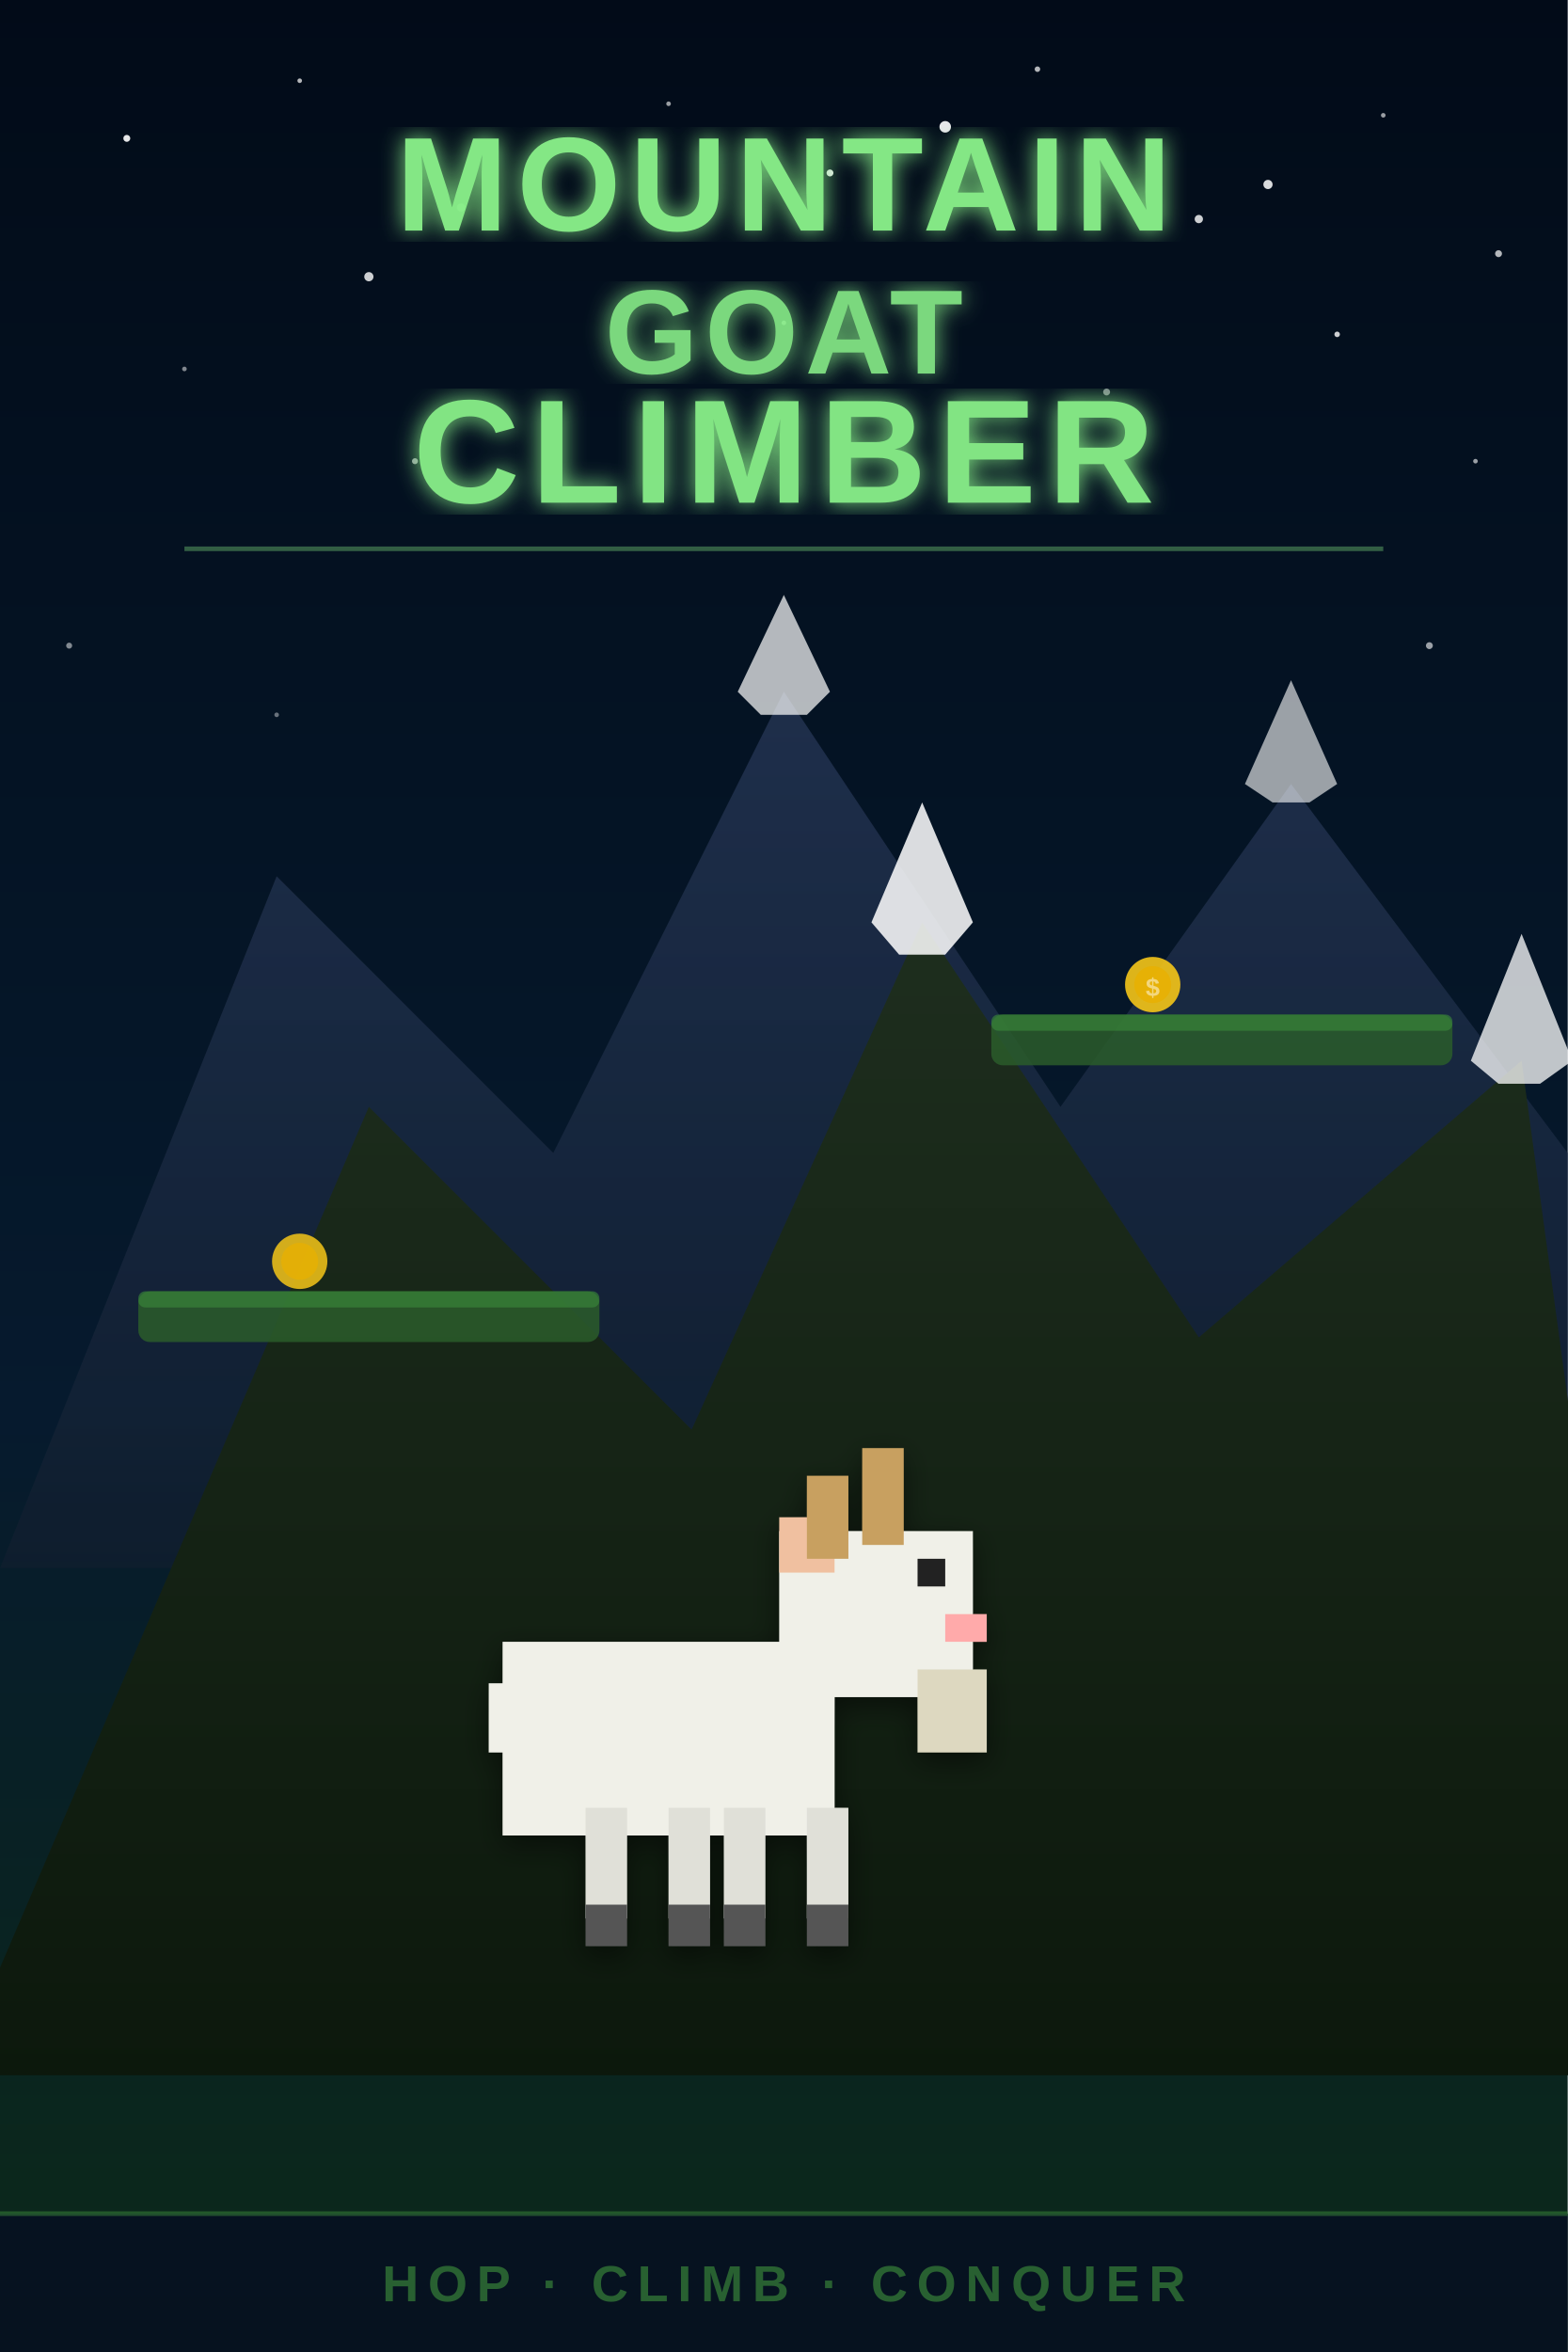
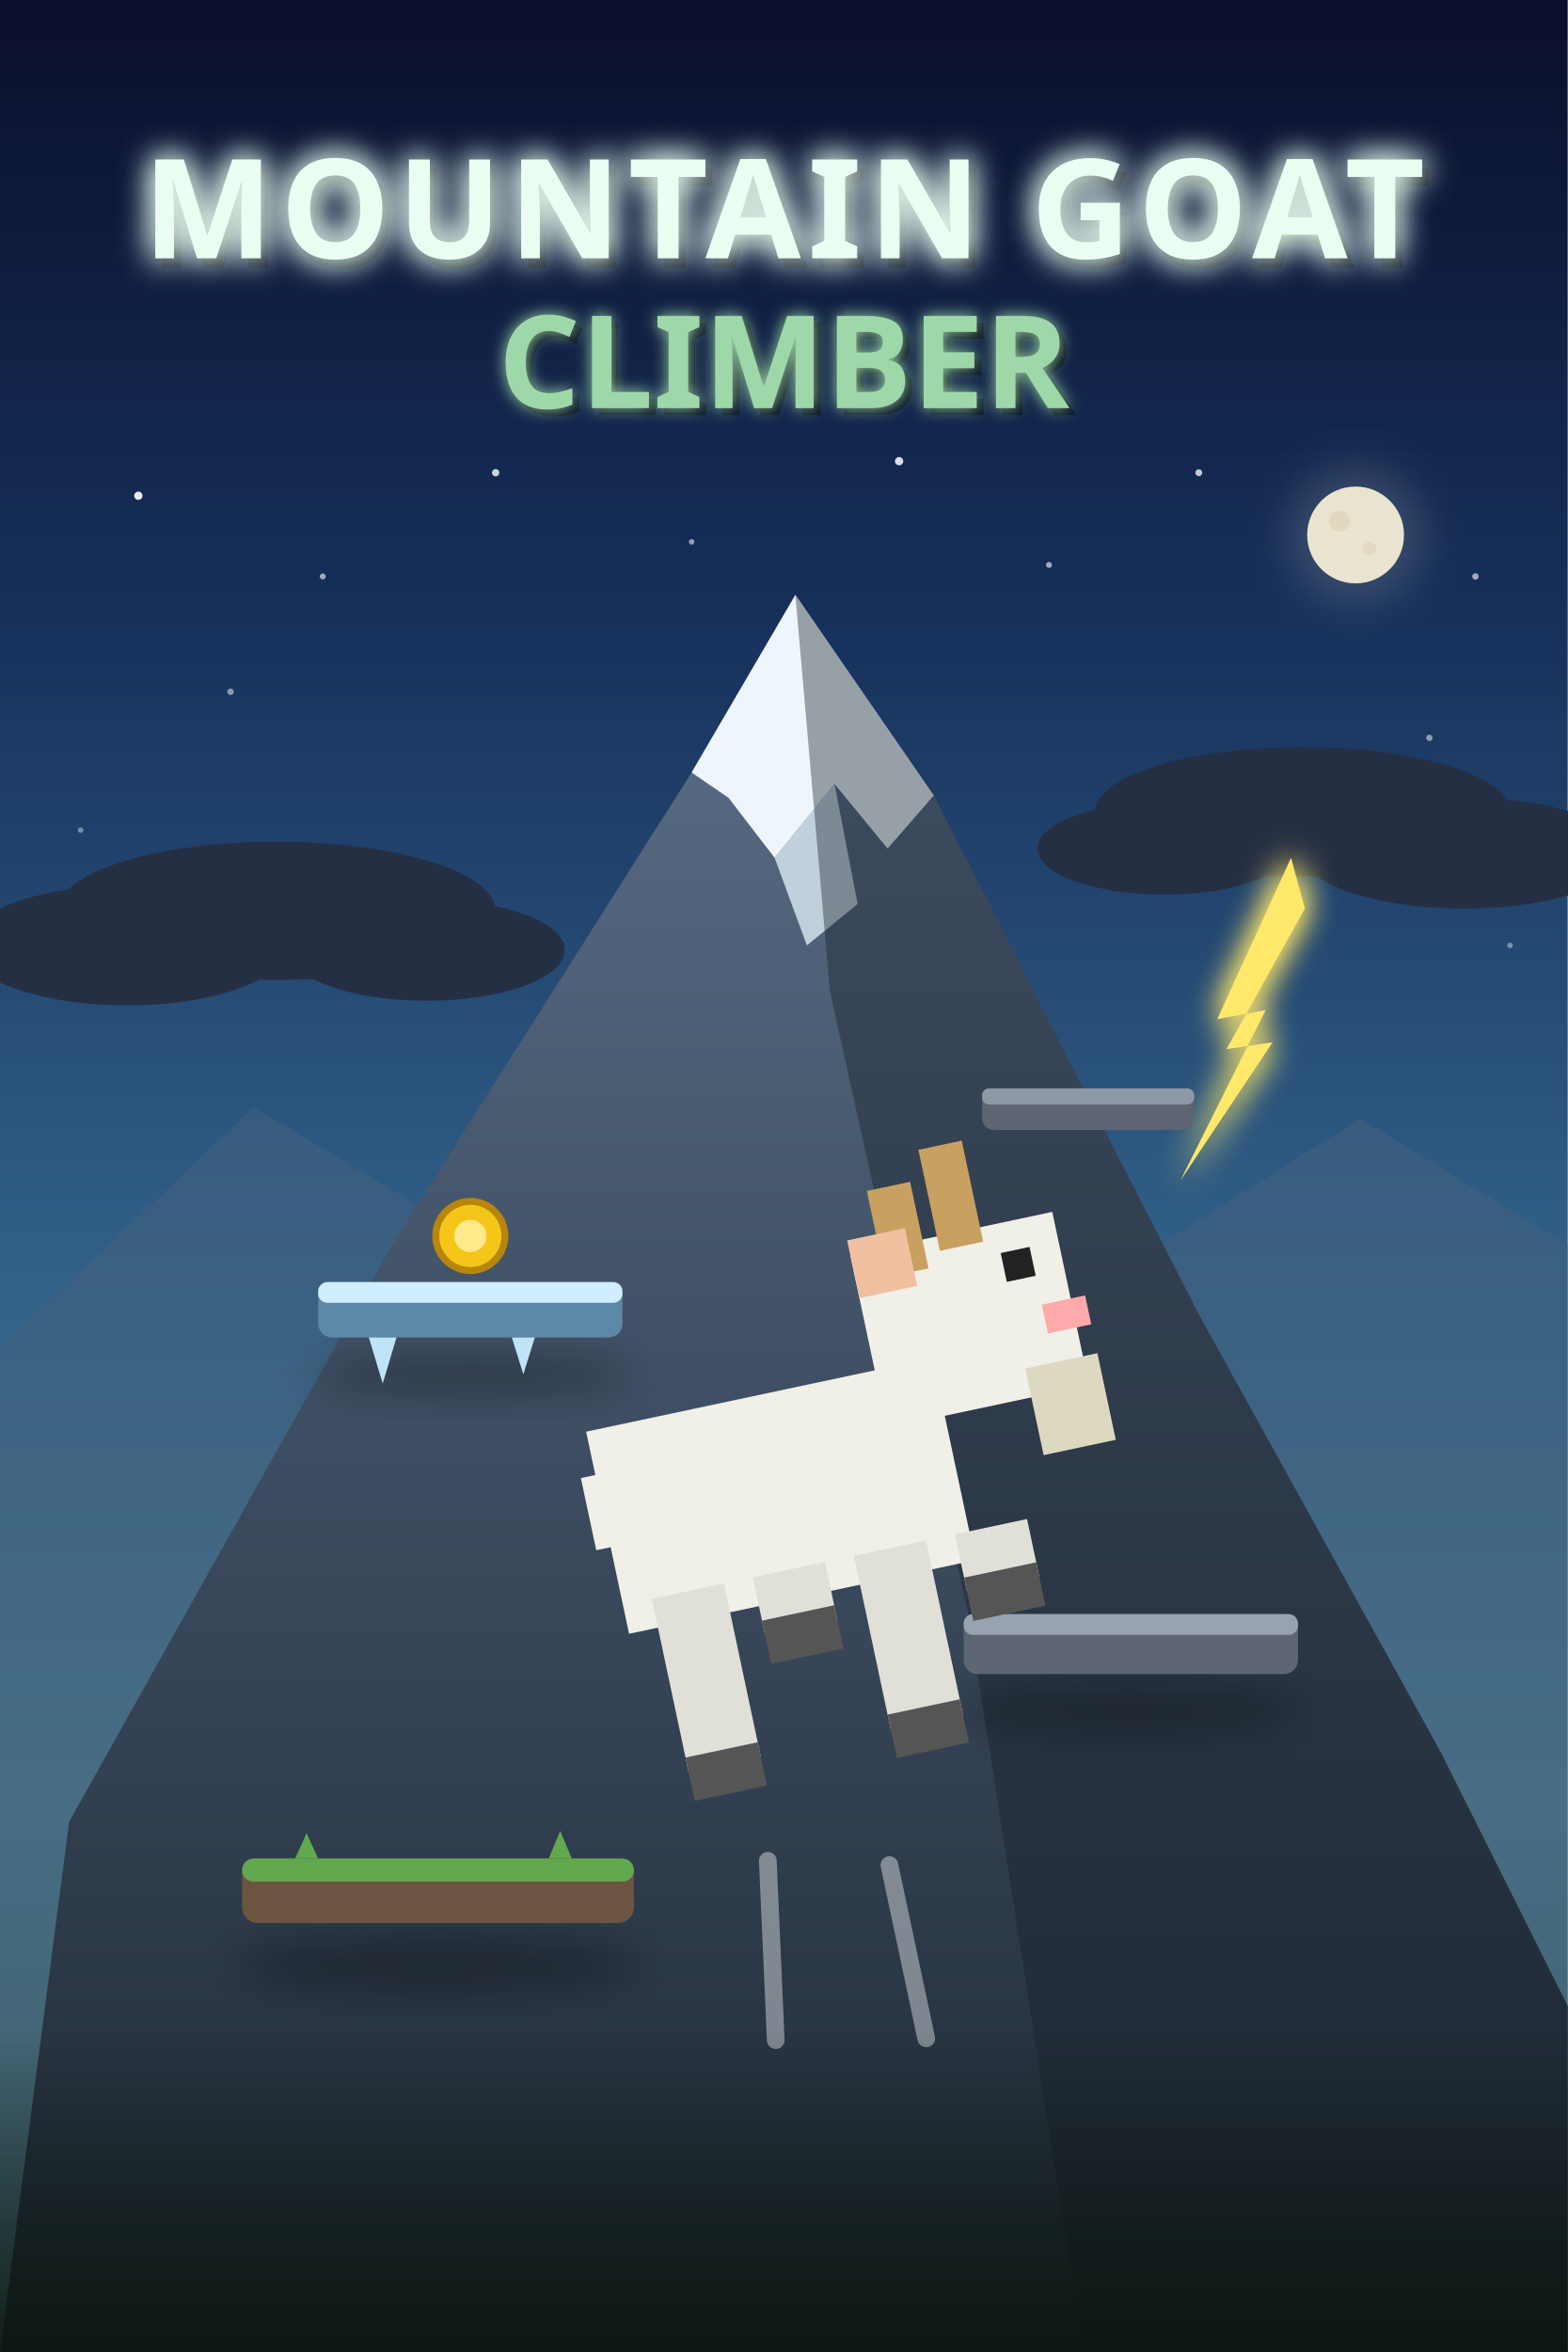
<svg xmlns="http://www.w3.org/2000/svg" viewBox="0 0 680 1020" width="400" height="600">
  <defs>
-     <linearGradient id="skyGrad" x1="0" y1="0" x2="0" y2="1">
-       <stop offset="0%" stop-color="#020b18" />
-       <stop offset="60%" stop-color="#061a2e" />
-       <stop offset="100%" stop-color="#0c2a18" />
+     <linearGradient id="mgiSky" x1="0" y1="0" x2="0" y2="1">
+       <stop offset="0" stop-color="#0a0e2a" />
+       <stop offset="0.26" stop-color="#16305a" />
+       <stop offset="0.52" stop-color="#2f5d86" />
+       <stop offset="0.76" stop-color="#4e7d8f" />
+       <stop offset="1" stop-color="#3a5a46" />
    </linearGradient>
-     <linearGradient id="mtGrad" x1="0" y1="0" x2="0" y2="1">
-       <stop offset="0%" stop-color="#2a3a5c" />
-       <stop offset="100%" stop-color="#111e2e" />
+     <linearGradient id="mgiMassif" x1="0" y1="0" x2="0" y2="1">
+       <stop offset="0" stop-color="#5c7089" />
+       <stop offset="0.5" stop-color="#3c4c60" />
+       <stop offset="1" stop-color="#1e2833" />
    </linearGradient>
-     <linearGradient id="mt2Grad" x1="0" y1="0" x2="0" y2="1">
-       <stop offset="0%" stop-color="#1e2e1e" />
-       <stop offset="100%" stop-color="#0c180c" />
+     <linearGradient id="mgiVign" x1="0" y1="0" x2="0" y2="1">
+       <stop offset="0" stop-color="#0a140c" stop-opacity="0" />
+       <stop offset="1" stop-color="#0a140c" stop-opacity="0.85" />
    </linearGradient>
-     <filter id="titleGlow">
-       <feGaussianBlur in="SourceGraphic" stdDeviation="5" result="blur" />
+     <filter id="mgiGlow" x="-40%" y="-80%" width="180%" height="260%">
+       <feGaussianBlur in="SourceGraphic" stdDeviation="7" result="blur" />
+       <feMerge>
+         <feMergeNode in="blur" />
+         <feMergeNode in="blur" />
+         <feMergeNode in="SourceGraphic" />
+       </feMerge>
+     </filter>
+     <filter id="mgiSoft" x="-60%" y="-60%" width="220%" height="220%">
+       <feGaussianBlur stdDeviation="9" />
+     </filter>
+     <filter id="mgiGlowSoft" x="-40%" y="-80%" width="180%" height="260%">
+       <feGaussianBlur in="SourceGraphic" stdDeviation="3.5" result="blur" />
      <feMerge>
        <feMergeNode in="blur" />
        <feMergeNode in="SourceGraphic" />
      </feMerge>
    </filter>
-     <filter id="goatShadow">
-       <feDropShadow dx="0" dy="4" stdDeviation="6" flood-color="#000" flood-opacity="0.5" />
-     </filter>
  </defs>
-   <rect width="680" height="1020" fill="url(#skyGrad)" />
-   <g fill="white">
-     <circle cx="55" cy="60" r="1.5" opacity="0.9" />
-     <circle cx="130" cy="35" r="1" opacity="0.7" />
-     <circle cx="200" cy="90" r="1.8" opacity="0.8" />
-     <circle cx="290" cy="45" r="1" opacity="0.6" />
-     <circle cx="360" cy="75" r="1.5" opacity="0.9" />
-     <circle cx="450" cy="30" r="1.2" opacity="0.7" />
-     <circle cx="520" cy="95" r="1.8" opacity="0.8" />
-     <circle cx="600" cy="50" r="1" opacity="0.6" />
-     <circle cx="650" cy="110" r="1.5" opacity="0.7" />
-     <circle cx="80" cy="160" r="1" opacity="0.5" />
-     <circle cx="180" cy="200" r="1.3" opacity="0.6" />
-     <circle cx="340" cy="140" r="1" opacity="0.7" />
-     <circle cx="480" cy="170" r="1.5" opacity="0.5" />
-     <circle cx="580" cy="145" r="1.2" opacity="0.8" />
-     <circle cx="640" cy="200" r="1" opacity="0.6" />
-     <circle cx="30" cy="280" r="1.3" opacity="0.5" />
-     <circle cx="120" cy="310" r="1" opacity="0.4" />
-     <circle cx="620" cy="280" r="1.5" opacity="0.6" />
-     <circle cx="410" cy="55" r="2.5" opacity="0.9" />
-     <circle cx="160" cy="120" r="2" opacity="0.8" />
-     <circle cx="550" cy="80" r="2" opacity="0.85" />
+   <rect width="680" height="1020" fill="url(#mgiSky)" />
+   <g fill="#ffffff">
+     <circle cx="60" cy="215" r="1.8" opacity="0.9" />
+     <circle cx="140" cy="250" r="1.3" opacity="0.6" />
+     <circle cx="215" cy="205" r="1.6" opacity="0.8" />
+     <circle cx="300" cy="235" r="1.2" opacity="0.55" />
+     <circle cx="390" cy="200" r="1.8" opacity="0.85" />
+     <circle cx="455" cy="245" r="1.3" opacity="0.6" />
+     <circle cx="520" cy="205" r="1.5" opacity="0.75" />
+     <circle cx="640" cy="250" r="1.4" opacity="0.6" />
+     <circle cx="100" cy="300" r="1.4" opacity="0.5" />
+     <circle cx="620" cy="320" r="1.4" opacity="0.5" />
+     <circle cx="35" cy="360" r="1.2" opacity="0.4" />
+     <circle cx="655" cy="410" r="1.2" opacity="0.4" />
  </g>
-   <polygon points="0,680 120,380 240,500 340,300 460,480 560,340 680,500 680,680" fill="url(#mtGrad)" opacity="0.7" />
-   <polygon points="320,300 340,258 360,300 350,310 330,310" fill="white" opacity="0.7" />
-   <polygon points="540,340 560,295 580,340 568,348 552,348" fill="white" opacity="0.6" />
-   <polygon points="-20,900 160,480 300,620 400,400 520,580 660,460 720,900" fill="url(#mt2Grad)" />
-   <polygon points="378,400 400,348 422,400 410,414 390,414" fill="white" opacity="0.85" />
-   <polygon points="638,460 660,405 682,460 668,470 650,470" fill="white" opacity="0.75" />
-   <rect x="60" y="560" width="200" height="22" rx="5" fill="#2a5c2a" opacity="0.85" />
-   <rect x="60" y="560" width="200" height="7" rx="3" fill="#3a8a3a" opacity="0.6" />
-   <rect x="430" y="440" width="200" height="22" rx="5" fill="#2a5c2a" opacity="0.85" />
-   <rect x="430" y="440" width="200" height="7" rx="3" fill="#3a8a3a" opacity="0.6" />
-   <circle cx="500" cy="427" r="12" fill="#f5c518" opacity="0.9" />
-   <circle cx="500" cy="427" r="8" fill="#e8b000" opacity="0.8" />
-   <text x="500" y="432" font-family="Arial" font-size="11" font-weight="bold" text-anchor="middle" fill="#fff8" opacity="0.9">$</text>
-   <circle cx="130" cy="547" r="12" fill="#f5c518" opacity="0.85" />
-   <circle cx="130" cy="547" r="8" fill="#e8b000" opacity="0.75" />
-   <g transform="translate(290,760)" filter="url(#goatShadow)">
-     <rect x="-72" y="-48" width="144" height="84" fill="#f0f0e8" />
-     <rect x="-78" y="-30" width="30" height="30" fill="#f0f0e8" />
-     <rect x="48" y="-96" width="84" height="72" fill="#f0f0e8" />
-     <rect x="48" y="-102" width="24" height="24" fill="#f0c0a0" />
-     <rect x="60" y="-120" width="18" height="36" fill="#c8a060" />
-     <rect x="84" y="-132" width="18" height="42" fill="#c8a060" />
-     <rect x="108" y="-84" width="12" height="12" fill="#222" />
-     <rect x="120" y="-60" width="18" height="12" fill="#ffaaaa" />
-     <rect x="108" y="-36" width="30" height="36" fill="#ddd8c0" />
-     <rect x="-36" y="24" width="18" height="48" fill="#e0e0d8" />
-     <rect x="0" y="24" width="18" height="48" fill="#e0e0d8" />
-     <rect x="24" y="24" width="18" height="48" fill="#e0e0d8" />
-     <rect x="60" y="24" width="18" height="48" fill="#e0e0d8" />
-     <rect x="-36" y="66" width="18" height="18" fill="#555" />
-     <rect x="0" y="66" width="18" height="18" fill="#555" />
-     <rect x="24" y="66" width="18" height="18" fill="#555" />
-     <rect x="60" y="66" width="18" height="18" fill="#555" />
+   <circle cx="588" cy="232" r="30" fill="#f5f0dc" opacity="0.16" filter="url(#mgiSoft)" />
+   <circle cx="588" cy="232" r="21" fill="#f2ecd4" opacity="0.95" />
+   <circle cx="581" cy="226" r="4.5" fill="#ddd6ba" opacity="0.8" />
+   <circle cx="594" cy="238" r="3" fill="#ddd6ba" opacity="0.7" />
+   <polygon points="0,1020 0,585 110,480 235,555 355,470 495,545 590,485 680,540 680,1020" fill="#41607d" opacity="0.55" />
+   <polygon points="0,1020 30,790 170,540 300,335 345,258 405,345 520,570 625,760 680,870 680,1020" fill="url(#mgiMassif)" />
+   <polygon points="300,335 345,258 405,345 385,368 362,340 336,372 316,346" fill="#eef6fb" />
+   <polygon points="336,372 362,340 372,392 350,410" fill="#dcebf4" opacity="0.8" />
+   <polygon points="345,258 405,345 520,570 625,760 680,870 680,1020 470,1020 420,700 360,430" fill="#161f29" opacity="0.4" />
+   <g fill="#252f44">
+     <ellipse cx="120" cy="395" rx="95" ry="30" />
+     <ellipse cx="55" cy="410" rx="70" ry="26" />
+     <ellipse cx="185" cy="412" rx="60" ry="22" />
+     <ellipse cx="565" cy="352" rx="90" ry="28" />
+     <ellipse cx="635" cy="370" rx="70" ry="24" />
+     <ellipse cx="505" cy="368" rx="55" ry="20" />
  </g>
-   <text x="340" y="100" font-family="'Arial Black', Arial, sans-serif" font-size="58" font-weight="900" text-anchor="middle" letter-spacing="4" fill="#88ee88" filter="url(#titleGlow)" opacity="0.97">MOUNTAIN</text>
-   <text x="340" y="162" font-family="'Arial Black', Arial, sans-serif" font-size="52" font-weight="900" text-anchor="middle" letter-spacing="3" fill="#88ee88" filter="url(#titleGlow)" opacity="0.9">GOAT</text>
-   <text x="340" y="218" font-family="'Arial Black', Arial, sans-serif" font-size="64" font-weight="900" text-anchor="middle" letter-spacing="5" fill="#88ee88" filter="url(#titleGlow)" opacity="0.95">CLIMBER</text>
-   <line x1="80" y1="238" x2="600" y2="238" stroke="#88ee88" stroke-width="2" opacity="0.35" />
-   <rect x="0" y="960" width="680" height="60" fill="#050f20" opacity="0.9" />
-   <line x1="0" y1="960" x2="680" y2="960" stroke="#3a8a3a" stroke-width="2" opacity="0.5" />
-   <text x="340" y="998" font-family="Arial, sans-serif" font-size="22" font-weight="700" text-anchor="middle" letter-spacing="4" fill="#3a8a3a" opacity="0.65">HOP · CLIMB · CONQUER</text>
+   <polygon points="560,372 528,442 549,438 512,512 552,452 532,455 566,394" fill="#ffe86b" filter="url(#mgiGlow)" />
+   <g>
+     <ellipse cx="190" cy="852" rx="88" ry="12" fill="#000" opacity="0.3" filter="url(#mgiSoft)" />
+     <rect x="105" y="806" width="170" height="28" rx="7" fill="#6b5540" />
+     <rect x="105" y="806" width="170" height="10" rx="5" fill="#61a84e" />
+     <polygon points="128,806 133,795 138,806" fill="#61a84e" />
+     <polygon points="238,806 243,794 248,806" fill="#61a84e" />
+   </g>
+   <g>
+     <ellipse cx="490" cy="742" rx="76" ry="10" fill="#000" opacity="0.3" filter="url(#mgiSoft)" />
+     <rect x="418" y="700" width="145" height="26" rx="6" fill="#5d6672" />
+     <rect x="418" y="700" width="145" height="9" rx="4" fill="#99a3b0" />
+   </g>
+   <g>
+     <ellipse cx="205" cy="596" rx="70" ry="9" fill="#000" opacity="0.3" filter="url(#mgiSoft)" />
+     <rect x="138" y="556" width="132" height="24" rx="6" fill="#5d88a8" />
+     <rect x="138" y="556" width="132" height="9" rx="4" fill="#cfeeff" />
+     <polygon points="160,580 166,600 172,580" fill="#bfe4f7" />
+     <polygon points="222,580 227,596 232,580" fill="#bfe4f7" />
+   </g>
+   <rect x="426" y="472" width="92" height="18" rx="5" fill="#5d6672" />
+   <rect x="426" y="472" width="92" height="7" rx="3" fill="#8f99a6" />
+   <g transform="translate(204,536)">
+     <circle r="15" fill="#f5c518" stroke="#b8860b" stroke-width="3" />
+     <circle r="7" fill="#ffe98a" />
+   </g>
+   <g transform="translate(340,655) rotate(-12) scale(6.4,6.4)">
+     <g stroke="#ffffff" stroke-width="1.2" opacity="0.4" stroke-linecap="round">
+       <line x1="-6" y1="23" x2="-8" y2="35" />
+       <line x1="2" y1="25" x2="2" y2="37" />
+     </g>
+     <rect x="-13" y="-5" width="5" height="5" fill="#f0f0e8" />
+     <rect x="-12" y="-8" width="24" height="14" fill="#f0f0e8" />
+     <rect x="8" y="-16" width="14" height="12" fill="#f0f0e8" />
+     <rect x="10" y="-20" width="3" height="6" fill="#c8a060" />
+     <rect x="14" y="-22" width="3" height="7" fill="#c8a060" />
+     <rect x="8" y="-17" width="4" height="4" fill="#f0c0a0" />
+     <rect x="18" y="-14" width="2" height="2" fill="#222" />
+     <rect x="20" y="-10" width="3" height="2" fill="#ffaaaa" />
+     <rect x="18" y="-6" width="5" height="6" fill="#ddd8c0" />
+     <rect x="-10" y="4" width="5" height="12" fill="#e0e0d8" />
+     <rect x="-3" y="4" width="5" height="4" fill="#e0e0d8" />
+     <rect x="4" y="4" width="5" height="12" fill="#e0e0d8" />
+     <rect x="11" y="4" width="5" height="4" fill="#e0e0d8" />
+     <rect x="-10" y="15" width="5" height="3" fill="#555" />
+     <rect x="-3" y="7" width="5" height="3" fill="#555" />
+     <rect x="4" y="15" width="5" height="3" fill="#555" />
+     <rect x="11" y="7" width="5" height="3" fill="#555" />
+   </g>
+   <text x="343" y="116" text-anchor="middle" font-family="'Arial Black','Impact',sans-serif" font-weight="900" font-size="60" letter-spacing="3" fill="rgba(0,0,0,0.5)">MOUNTAIN GOAT</text>
+   <text x="340" y="112" text-anchor="middle" font-family="'Arial Black','Impact',sans-serif" font-weight="900" font-size="60" letter-spacing="3" fill="#eafff2" filter="url(#mgiGlow)">MOUNTAIN GOAT</text>
+   <text x="343" y="180" text-anchor="middle" font-family="'Arial Black','Impact',sans-serif" font-weight="900" font-size="56" textLength="367" lengthAdjust="spacingAndGlyphs" fill="rgba(0,0,0,0.5)">CLIMBER</text>
+   <text x="340" y="177" text-anchor="middle" font-family="'Arial Black','Impact',sans-serif" font-weight="900" font-size="56" textLength="367" lengthAdjust="spacingAndGlyphs" fill="#9fd8a8" filter="url(#mgiGlowSoft)">CLIMBER</text>
+   <rect x="0" y="880" width="680" height="140" fill="url(#mgiVign)" />
</svg>
